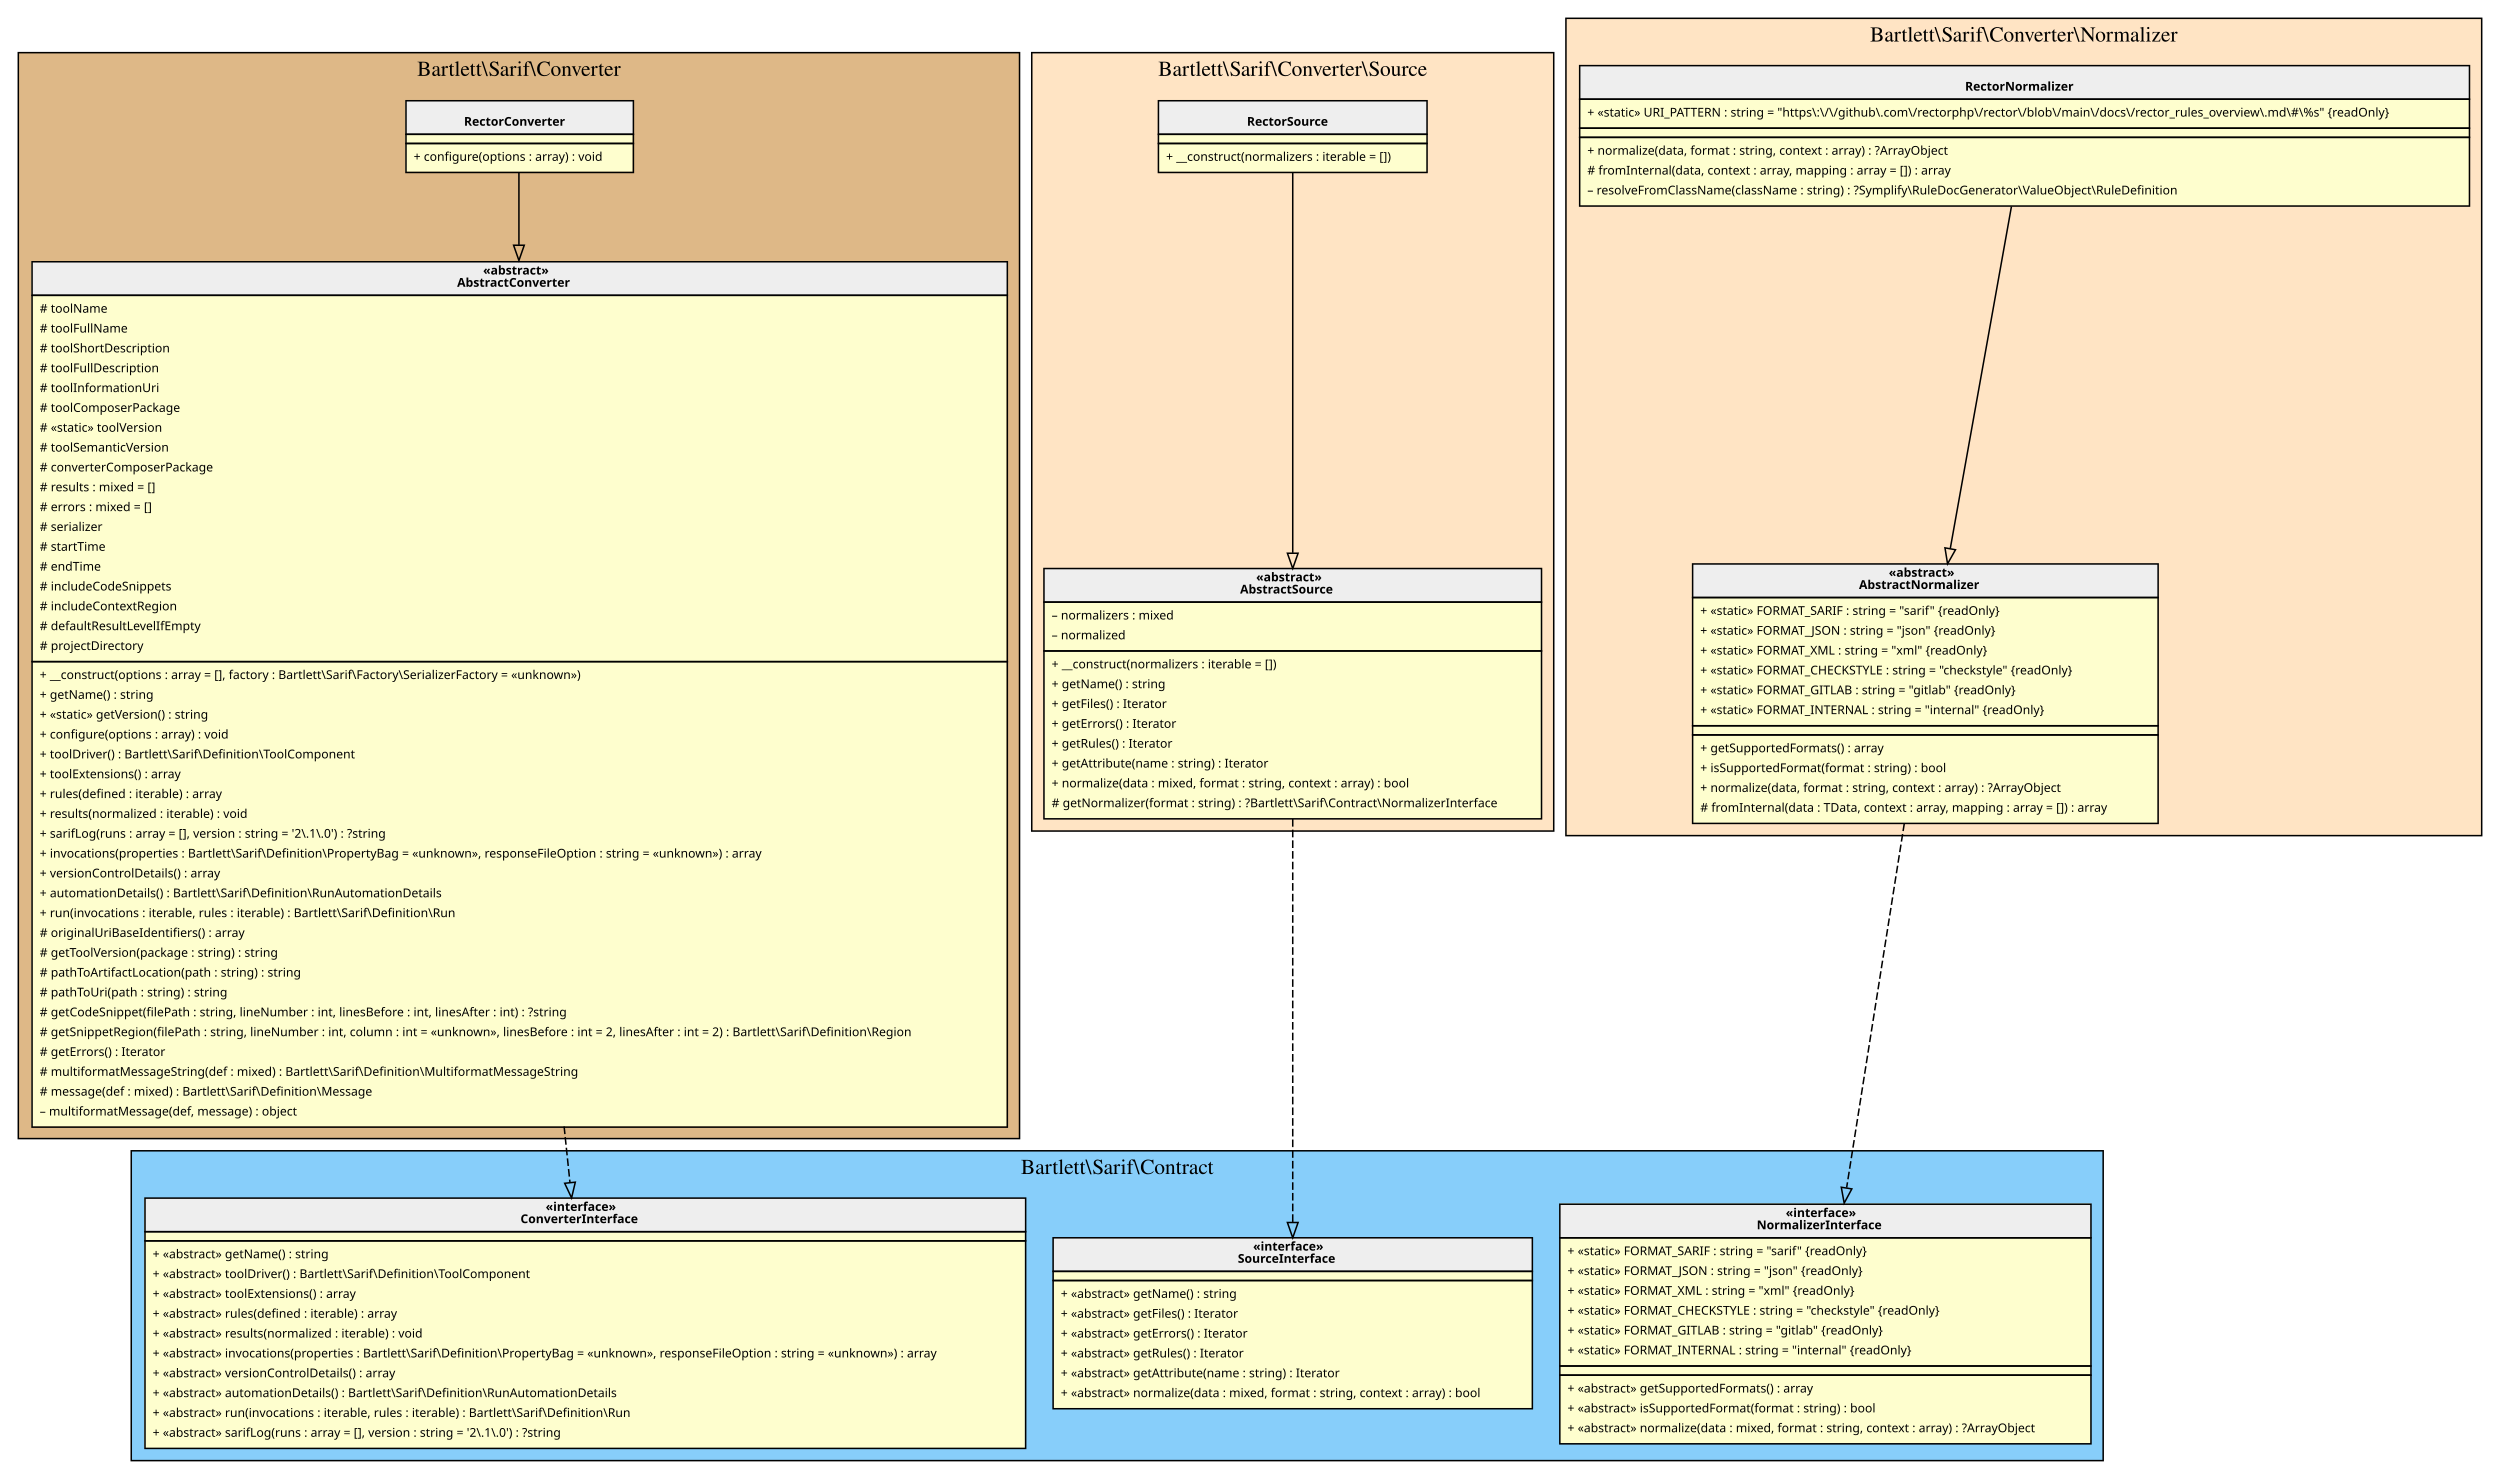
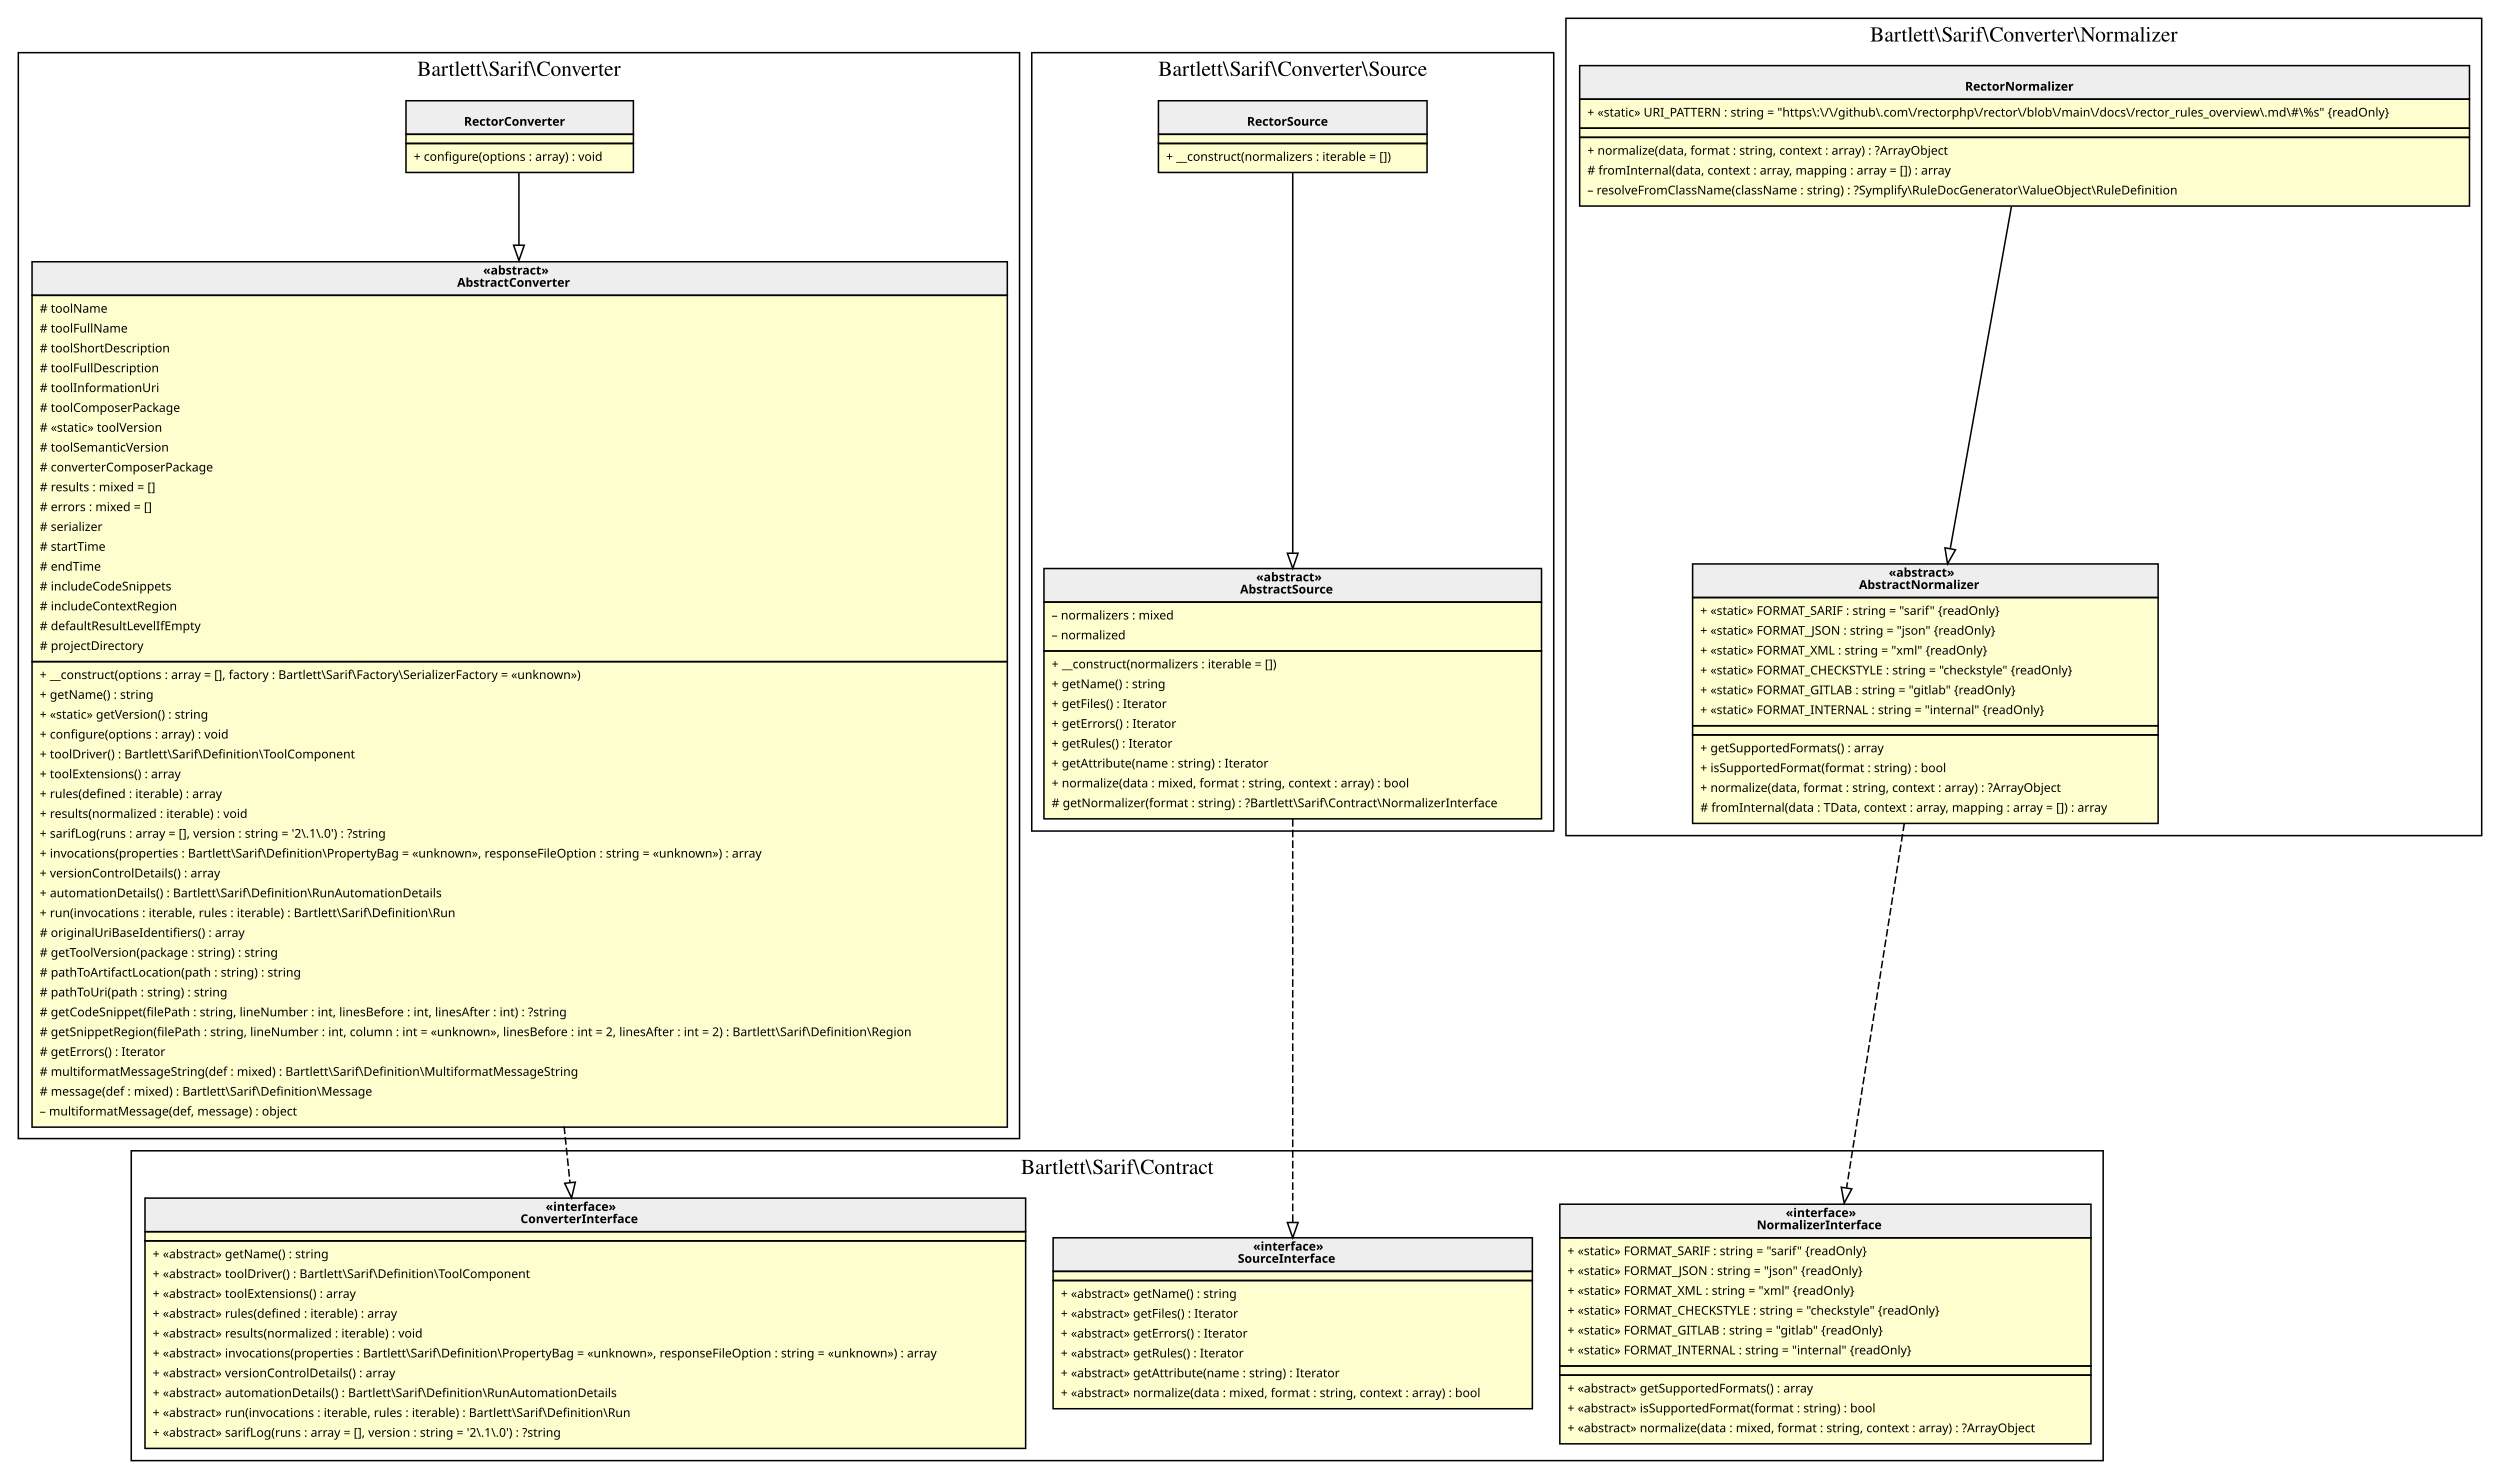
<svg xmlns="http://www.w3.org/2000/svg" width="1638pt" height="969pt" viewBox="0.00 0.00 1638.00 969.00">
  <g id="graph0" class="graph" transform="scale(1 1) rotate(0) translate(4 965)">
    <g id="clust1" class="cluster">
-       <polygon fill="BurlyWood" stroke="black" points="8,-219 8,-930.5 664,-930.5 664,-219 8,-219" />
+       <polygon fill="transparent" stroke="black" points="8,-219 8,-930.5 664,-930.5 664,-219 8,-219" />
      <text text-anchor="middle" x="336" y="-915.3" font-family="Times,serif" font-size="14.00">Bartlett\Sarif\Converter</text>
    </g>
    <g id="clust2" class="cluster">
-       <polygon fill="LightSkyBlue" stroke="black" points="82,-8 82,-211 1374,-211 1374,-8 82,-8" />
+       <polygon fill="transparent" stroke="black" points="82,-8 82,-211 1374,-211 1374,-8 82,-8" />
      <text text-anchor="middle" x="728" y="-195.8" font-family="Times,serif" font-size="14.00">Bartlett\Sarif\Contract</text>
    </g>
    <g id="clust3" class="cluster">
-       <polygon fill="Bisque" stroke="black" points="672,-420.5 672,-930.5 1014,-930.5 1014,-420.5 672,-420.5" />
+       <polygon fill="transparent" stroke="black" points="672,-420.5 672,-930.5 1014,-930.5 1014,-420.5 672,-420.5" />
      <text text-anchor="middle" x="843" y="-915.3" font-family="Times,serif" font-size="14.00">Bartlett\Sarif\Converter\Source</text>
    </g>
    <g id="clust4" class="cluster">
-       <polygon fill="Bisque" stroke="black" points="1022,-417.5 1022,-953 1622,-953 1622,-417.5 1022,-417.5" />
+       <polygon fill="transparent" stroke="black" points="1022,-417.5 1022,-953 1622,-953 1622,-417.5 1022,-417.5" />
      <text text-anchor="middle" x="1322" y="-937.8" font-family="Times,serif" font-size="14.00">Bartlett\Sarif\Converter\Normalizer</text>
    </g>
    <g id="node1" class="node">
      <polygon fill="#fefece" stroke="transparent" points="410.5,-899.5 261.5,-899.5 261.5,-852.5 410.5,-852.5 410.5,-899.5" />
      <polygon fill="#eeeeee" stroke="transparent" points="262,-877 262,-899 411,-899 411,-877 262,-877" />
      <polygon fill="none" stroke="black" points="262,-877 262,-899 411,-899 411,-877 262,-877" />
      <text text-anchor="start" x="300" y="-882.6" font-family="Verdana" font-weight="bold" font-size="8.00">RectorConverter</text>
      <polygon fill="none" stroke="black" points="262,-871 262,-877 411,-877 411,-871 262,-871" />
      <polygon fill="none" stroke="black" points="262,-852 262,-871 411,-871 411,-852 262,-852" />
      <text text-anchor="start" x="267" y="-859.6" font-family="Verdana" font-size="8.00">+ configure(options : array) : void</text>
    </g>
    <g id="node2" class="node">
      <polygon fill="#fefece" stroke="transparent" points="655.5,-794 16.5,-794 16.5,-227 655.5,-227 655.5,-794" />
      <polygon fill="#eeeeee" stroke="transparent" points="17,-771.5 17,-793.5 656,-793.5 656,-771.5 17,-771.5" />
      <polygon fill="none" stroke="black" points="17,-771.5 17,-793.5 656,-793.5 656,-771.5 17,-771.5" />
      <text text-anchor="start" x="312.5" y="-785.1" font-family="Verdana" font-weight="bold" font-size="8.00">«abstract»</text>
      <text text-anchor="start" x="295.5" y="-777.1" font-family="Verdana" font-weight="bold" font-size="8.00">AbstractConverter</text>
      <polygon fill="none" stroke="black" points="17,-531.5 17,-771.5 656,-771.5 656,-531.5 17,-531.5" />
      <text text-anchor="start" x="22" y="-760.1" font-family="Verdana" font-size="8.00"># toolName</text>
      <text text-anchor="start" x="22" y="-747.1" font-family="Verdana" font-size="8.00"># toolFullName</text>
      <text text-anchor="start" x="22" y="-734.1" font-family="Verdana" font-size="8.00"># toolShortDescription</text>
      <text text-anchor="start" x="22" y="-721.1" font-family="Verdana" font-size="8.00"># toolFullDescription</text>
      <text text-anchor="start" x="22" y="-708.1" font-family="Verdana" font-size="8.00"># toolInformationUri</text>
      <text text-anchor="start" x="22" y="-695.1" font-family="Verdana" font-size="8.00"># toolComposerPackage</text>
      <text text-anchor="start" x="22" y="-682.1" font-family="Verdana" font-size="8.00"># «static» toolVersion</text>
      <text text-anchor="start" x="22" y="-669.1" font-family="Verdana" font-size="8.00"># toolSemanticVersion</text>
      <text text-anchor="start" x="22" y="-656.1" font-family="Verdana" font-size="8.00"># converterComposerPackage</text>
      <text text-anchor="start" x="22" y="-643.1" font-family="Verdana" font-size="8.00"># results : mixed = []</text>
      <text text-anchor="start" x="22" y="-630.1" font-family="Verdana" font-size="8.00"># errors : mixed = []</text>
      <text text-anchor="start" x="22" y="-617.1" font-family="Verdana" font-size="8.00"># serializer</text>
      <text text-anchor="start" x="22" y="-604.1" font-family="Verdana" font-size="8.00"># startTime</text>
      <text text-anchor="start" x="22" y="-591.1" font-family="Verdana" font-size="8.00"># endTime</text>
      <text text-anchor="start" x="22" y="-578.1" font-family="Verdana" font-size="8.00"># includeCodeSnippets</text>
      <text text-anchor="start" x="22" y="-565.1" font-family="Verdana" font-size="8.00"># includeContextRegion</text>
      <text text-anchor="start" x="22" y="-552.1" font-family="Verdana" font-size="8.00"># defaultResultLevelIfEmpty</text>
      <text text-anchor="start" x="22" y="-539.1" font-family="Verdana" font-size="8.00"># projectDirectory</text>
      <polygon fill="none" stroke="black" points="17,-226.5 17,-531.5 656,-531.5 656,-226.5 17,-226.5" />
      <text text-anchor="start" x="22" y="-520.1" font-family="Verdana" font-size="8.00">+ __construct(options : array = [], factory : Bartlett\Sarif\Factory\SerializerFactory = «unknown»)</text>
      <text text-anchor="start" x="22" y="-507.1" font-family="Verdana" font-size="8.00">+ getName() : string</text>
      <text text-anchor="start" x="22" y="-494.1" font-family="Verdana" font-size="8.00">+ «static» getVersion() : string</text>
      <text text-anchor="start" x="22" y="-481.1" font-family="Verdana" font-size="8.00">+ configure(options : array) : void</text>
      <text text-anchor="start" x="22" y="-468.1" font-family="Verdana" font-size="8.00">+ toolDriver() : Bartlett\Sarif\Definition\ToolComponent</text>
      <text text-anchor="start" x="22" y="-455.1" font-family="Verdana" font-size="8.00">+ toolExtensions() : array</text>
      <text text-anchor="start" x="22" y="-442.1" font-family="Verdana" font-size="8.00">+ rules(defined : iterable) : array</text>
      <text text-anchor="start" x="22" y="-429.1" font-family="Verdana" font-size="8.00">+ results(normalized : iterable) : void</text>
      <text text-anchor="start" x="22" y="-416.1" font-family="Verdana" font-size="8.00">+ sarifLog(runs : array = [], version : string = '2\.1\.0') : ?string</text>
      <text text-anchor="start" x="22" y="-403.1" font-family="Verdana" font-size="8.00">+ invocations(properties : Bartlett\Sarif\Definition\PropertyBag = «unknown», responseFileOption : string = «unknown») : array</text>
      <text text-anchor="start" x="22" y="-390.1" font-family="Verdana" font-size="8.00">+ versionControlDetails() : array</text>
      <text text-anchor="start" x="22" y="-377.1" font-family="Verdana" font-size="8.00">+ automationDetails() : Bartlett\Sarif\Definition\RunAutomationDetails</text>
      <text text-anchor="start" x="22" y="-364.1" font-family="Verdana" font-size="8.00">+ run(invocations : iterable, rules : iterable) : Bartlett\Sarif\Definition\Run</text>
      <text text-anchor="start" x="22" y="-351.1" font-family="Verdana" font-size="8.00"># originalUriBaseIdentifiers() : array</text>
      <text text-anchor="start" x="22" y="-338.1" font-family="Verdana" font-size="8.00"># getToolVersion(package : string) : string</text>
      <text text-anchor="start" x="22" y="-325.1" font-family="Verdana" font-size="8.00"># pathToArtifactLocation(path : string) : string</text>
      <text text-anchor="start" x="22" y="-312.1" font-family="Verdana" font-size="8.00"># pathToUri(path : string) : string</text>
      <text text-anchor="start" x="22" y="-299.1" font-family="Verdana" font-size="8.00"># getCodeSnippet(filePath : string, lineNumber : int, linesBefore : int, linesAfter : int) : ?string</text>
      <text text-anchor="start" x="22" y="-286.1" font-family="Verdana" font-size="8.00"># getSnippetRegion(filePath : string, lineNumber : int, column : int = «unknown», linesBefore : int = 2, linesAfter : int = 2) : Bartlett\Sarif\Definition\Region</text>
      <text text-anchor="start" x="22" y="-273.1" font-family="Verdana" font-size="8.00"># getErrors() : Iterator</text>
      <text text-anchor="start" x="22" y="-260.1" font-family="Verdana" font-size="8.00"># multiformatMessageString(def : mixed) : Bartlett\Sarif\Definition\MultiformatMessageString</text>
      <text text-anchor="start" x="22" y="-247.1" font-family="Verdana" font-size="8.00"># message(def : mixed) : Bartlett\Sarif\Definition\Message</text>
      <text text-anchor="start" x="22" y="-234.1" font-family="Verdana" font-size="8.00">– multiformatMessage(def, message) : object</text>
    </g>
    <g id="edge2" class="edge">
      <path fill="none" stroke="black" d="M336,-852.26C336,-840.08 336,-823.66 336,-804.56" />
      <polygon fill="none" stroke="black" points="339.5,-804.34 336,-794.34 332.5,-804.34 339.5,-804.34" />
    </g>
    <g id="node3" class="node">
      <polygon fill="#fefece" stroke="transparent" points="667.5,-180 90.5,-180 90.5,-16 667.5,-16 667.5,-180" />
      <polygon fill="#eeeeee" stroke="transparent" points="91,-158 91,-180 668,-180 668,-158 91,-158" />
      <polygon fill="none" stroke="black" points="91,-158 91,-180 668,-180 668,-158 91,-158" />
      <text text-anchor="start" x="353.5" y="-171.6" font-family="Verdana" font-weight="bold" font-size="8.00">«interface»</text>
      <text text-anchor="start" x="337" y="-163.6" font-family="Verdana" font-weight="bold" font-size="8.00">ConverterInterface</text>
      <polygon fill="none" stroke="black" points="91,-152 91,-158 668,-158 668,-152 91,-152" />
      <polygon fill="none" stroke="black" points="91,-16 91,-152 668,-152 668,-16 91,-16" />
      <text text-anchor="start" x="96" y="-140.6" font-family="Verdana" font-size="8.00">+ «abstract» getName() : string</text>
      <text text-anchor="start" x="96" y="-127.6" font-family="Verdana" font-size="8.00">+ «abstract» toolDriver() : Bartlett\Sarif\Definition\ToolComponent</text>
      <text text-anchor="start" x="96" y="-114.6" font-family="Verdana" font-size="8.00">+ «abstract» toolExtensions() : array</text>
      <text text-anchor="start" x="96" y="-101.6" font-family="Verdana" font-size="8.00">+ «abstract» rules(defined : iterable) : array</text>
      <text text-anchor="start" x="96" y="-88.6" font-family="Verdana" font-size="8.00">+ «abstract» results(normalized : iterable) : void</text>
      <text text-anchor="start" x="96" y="-75.6" font-family="Verdana" font-size="8.00">+ «abstract» invocations(properties : Bartlett\Sarif\Definition\PropertyBag = «unknown», responseFileOption : string = «unknown») : array</text>
      <text text-anchor="start" x="96" y="-62.6" font-family="Verdana" font-size="8.00">+ «abstract» versionControlDetails() : array</text>
      <text text-anchor="start" x="96" y="-49.6" font-family="Verdana" font-size="8.00">+ «abstract» automationDetails() : Bartlett\Sarif\Definition\RunAutomationDetails</text>
      <text text-anchor="start" x="96" y="-36.6" font-family="Verdana" font-size="8.00">+ «abstract» run(invocations : iterable, rules : iterable) : Bartlett\Sarif\Definition\Run</text>
      <text text-anchor="start" x="96" y="-23.6" font-family="Verdana" font-size="8.00">+ «abstract» sarifLog(runs : array = [], version : string = '2\.1\.0') : ?string</text>
    </g>
    <g id="edge1" class="edge">
      <path fill="none" stroke="black" stroke-dasharray="5,2" d="M365.6,-226.92C366.94,-214.11 368.23,-201.77 369.45,-190.15" />
      <polygon fill="none" stroke="black" points="372.94,-190.44 370.5,-180.13 365.98,-189.71 372.94,-190.44" />
    </g>
    <g id="node4" class="node">
      <polygon fill="#fefece" stroke="transparent" points="1000,-154 686,-154 686,-42 1000,-42 1000,-154" />
      <polygon fill="#eeeeee" stroke="transparent" points="686,-132 686,-154 1000,-154 1000,-132 686,-132" />
      <polygon fill="none" stroke="black" points="686,-132 686,-154 1000,-154 1000,-132 686,-132" />
      <text text-anchor="start" x="817" y="-145.6" font-family="Verdana" font-weight="bold" font-size="8.00">«interface»</text>
      <text text-anchor="start" x="807" y="-137.6" font-family="Verdana" font-weight="bold" font-size="8.00">SourceInterface</text>
      <polygon fill="none" stroke="black" points="686,-126 686,-132 1000,-132 1000,-126 686,-126" />
      <polygon fill="none" stroke="black" points="686,-42 686,-126 1000,-126 1000,-42 686,-42" />
      <text text-anchor="start" x="691" y="-114.6" font-family="Verdana" font-size="8.00">+ «abstract» getName() : string</text>
      <text text-anchor="start" x="691" y="-101.6" font-family="Verdana" font-size="8.00">+ «abstract» getFiles() : Iterator</text>
      <text text-anchor="start" x="691" y="-88.6" font-family="Verdana" font-size="8.00">+ «abstract» getErrors() : Iterator</text>
      <text text-anchor="start" x="691" y="-75.6" font-family="Verdana" font-size="8.00">+ «abstract» getRules() : Iterator</text>
      <text text-anchor="start" x="691" y="-62.6" font-family="Verdana" font-size="8.00">+ «abstract» getAttribute(name : string) : Iterator</text>
      <text text-anchor="start" x="691" y="-49.6" font-family="Verdana" font-size="8.00">+ «abstract» normalize(data : mixed, format : string, context : array) : bool</text>
    </g>
    <g id="node5" class="node">
      <polygon fill="#fefece" stroke="transparent" points="1366,-176.5 1018,-176.5 1018,-19.5 1366,-19.5 1366,-176.5" />
      <polygon fill="#eeeeee" stroke="transparent" points="1018,-154 1018,-176 1366,-176 1366,-154 1018,-154" />
      <polygon fill="none" stroke="black" points="1018,-154 1018,-176 1366,-176 1366,-154 1018,-154" />
      <text text-anchor="start" x="1166" y="-167.6" font-family="Verdana" font-weight="bold" font-size="8.00">«interface»</text>
      <text text-anchor="start" x="1147" y="-159.6" font-family="Verdana" font-weight="bold" font-size="8.00">NormalizerInterface</text>
      <polygon fill="none" stroke="black" points="1018,-70 1018,-154 1366,-154 1366,-70 1018,-70" />
      <text text-anchor="start" x="1023" y="-142.6" font-family="Verdana" font-size="8.00">+ «static» FORMAT_SARIF : string = "sarif" {readOnly}</text>
      <text text-anchor="start" x="1023" y="-129.6" font-family="Verdana" font-size="8.00">+ «static» FORMAT_JSON : string = "json" {readOnly}</text>
      <text text-anchor="start" x="1023" y="-116.6" font-family="Verdana" font-size="8.00">+ «static» FORMAT_XML : string = "xml" {readOnly}</text>
      <text text-anchor="start" x="1023" y="-103.6" font-family="Verdana" font-size="8.00">+ «static» FORMAT_CHECKSTYLE : string = "checkstyle" {readOnly}</text>
      <text text-anchor="start" x="1023" y="-90.6" font-family="Verdana" font-size="8.00">+ «static» FORMAT_GITLAB : string = "gitlab" {readOnly}</text>
      <text text-anchor="start" x="1023" y="-77.6" font-family="Verdana" font-size="8.00">+ «static» FORMAT_INTERNAL : string = "internal" {readOnly}</text>
      <polygon fill="none" stroke="black" points="1018,-64 1018,-70 1366,-70 1366,-64 1018,-64" />
      <polygon fill="none" stroke="black" points="1018,-19 1018,-64 1366,-64 1366,-19 1018,-19" />
      <text text-anchor="start" x="1023" y="-52.6" font-family="Verdana" font-size="8.00">+ «abstract» getSupportedFormats() : array</text>
      <text text-anchor="start" x="1023" y="-39.6" font-family="Verdana" font-size="8.00">+ «abstract» isSupportedFormat(format : string) : bool</text>
      <text text-anchor="start" x="1023" y="-26.6" font-family="Verdana" font-size="8.00">+ «abstract» normalize(data : mixed, format : string, context : array) : ?ArrayObject</text>
    </g>
    <g id="node6" class="node">
      <polygon fill="#fefece" stroke="transparent" points="931,-899.5 755,-899.5 755,-852.5 931,-852.5 931,-899.5" />
      <polygon fill="#eeeeee" stroke="transparent" points="755,-877 755,-899 931,-899 931,-877 755,-877" />
      <polygon fill="none" stroke="black" points="755,-877 755,-899 931,-899 931,-877 755,-877" />
      <text text-anchor="start" x="813" y="-882.6" font-family="Verdana" font-weight="bold" font-size="8.00">RectorSource</text>
      <polygon fill="none" stroke="black" points="755,-871 755,-877 931,-877 931,-871 755,-871" />
      <polygon fill="none" stroke="black" points="755,-852 755,-871 931,-871 931,-852 755,-852" />
      <text text-anchor="start" x="760" y="-859.6" font-family="Verdana" font-size="8.00">+ __construct(normalizers : iterable = [])</text>
    </g>
    <g id="node7" class="node">
      <polygon fill="#fefece" stroke="transparent" points="1006,-592.5 680,-592.5 680,-428.5 1006,-428.5 1006,-592.5" />
      <polygon fill="#eeeeee" stroke="transparent" points="680,-570.5 680,-592.5 1006,-592.5 1006,-570.5 680,-570.5" />
      <polygon fill="none" stroke="black" points="680,-570.5 680,-592.5 1006,-592.5 1006,-570.5 680,-570.5" />
      <text text-anchor="start" x="819" y="-584.1" font-family="Verdana" font-weight="bold" font-size="8.00">«abstract»</text>
      <text text-anchor="start" x="808.5" y="-576.1" font-family="Verdana" font-weight="bold" font-size="8.00">AbstractSource</text>
      <polygon fill="none" stroke="black" points="680,-538.5 680,-570.5 1006,-570.5 1006,-538.5 680,-538.5" />
      <text text-anchor="start" x="685" y="-559.1" font-family="Verdana" font-size="8.00">– normalizers : mixed</text>
      <text text-anchor="start" x="685" y="-546.1" font-family="Verdana" font-size="8.00">– normalized</text>
      <polygon fill="none" stroke="black" points="680,-428.5 680,-538.5 1006,-538.5 1006,-428.5 680,-428.5" />
      <text text-anchor="start" x="685" y="-527.1" font-family="Verdana" font-size="8.00">+ __construct(normalizers : iterable = [])</text>
      <text text-anchor="start" x="685" y="-514.1" font-family="Verdana" font-size="8.00">+ getName() : string</text>
      <text text-anchor="start" x="685" y="-501.1" font-family="Verdana" font-size="8.00">+ getFiles() : Iterator</text>
      <text text-anchor="start" x="685" y="-488.1" font-family="Verdana" font-size="8.00">+ getErrors() : Iterator</text>
      <text text-anchor="start" x="685" y="-475.1" font-family="Verdana" font-size="8.00">+ getRules() : Iterator</text>
      <text text-anchor="start" x="685" y="-462.1" font-family="Verdana" font-size="8.00">+ getAttribute(name : string) : Iterator</text>
      <text text-anchor="start" x="685" y="-449.1" font-family="Verdana" font-size="8.00">+ normalize(data : mixed, format : string, context : array) : bool</text>
      <text text-anchor="start" x="685" y="-436.1" font-family="Verdana" font-size="8.00"># getNormalizer(format : string) : ?Bartlett\Sarif\Contract\NormalizerInterface</text>
    </g>
    <g id="edge4" class="edge">
      <path fill="none" stroke="black" d="M843,-852.26C843,-803.4 843,-686.06 843,-602.76" />
      <polygon fill="none" stroke="black" points="846.5,-602.53 843,-592.53 839.5,-602.53 846.5,-602.53" />
    </g>
    <g id="edge3" class="edge">
      <path fill="none" stroke="black" stroke-dasharray="5,2" d="M843,-428.4C843,-351.01 843,-235.9 843,-164.26" />
      <polygon fill="none" stroke="black" points="846.5,-164.01 843,-154.01 839.5,-164.01 846.5,-164.01" />
    </g>
    <g id="node8" class="node">
      <polygon fill="#fefece" stroke="transparent" points="1613.5,-922 1030.5,-922 1030.5,-830 1613.5,-830 1613.5,-922" />
      <polygon fill="#eeeeee" stroke="transparent" points="1031,-900 1031,-922 1614,-922 1614,-900 1031,-900" />
      <polygon fill="none" stroke="black" points="1031,-900 1031,-922 1614,-922 1614,-900 1031,-900" />
      <text text-anchor="start" x="1283.5" y="-905.6" font-family="Verdana" font-weight="bold" font-size="8.00">RectorNormalizer</text>
      <polygon fill="none" stroke="black" points="1031,-881 1031,-900 1614,-900 1614,-881 1031,-881" />
      <text text-anchor="start" x="1036" y="-888.6" font-family="Verdana" font-size="8.00">+ «static» URI_PATTERN : string = "https\:\/\/github\.com\/rectorphp\/rector\/blob\/main\/docs\/rector_rules_overview\.md\#\%s" {readOnly}</text>
      <polygon fill="none" stroke="black" points="1031,-875 1031,-881 1614,-881 1614,-875 1031,-875" />
      <polygon fill="none" stroke="black" points="1031,-830 1031,-875 1614,-875 1614,-830 1031,-830" />
      <text text-anchor="start" x="1036" y="-863.6" font-family="Verdana" font-size="8.00">+ normalize(data, format : string, context : array) : ?ArrayObject</text>
      <text text-anchor="start" x="1036" y="-850.6" font-family="Verdana" font-size="8.00"># fromInternal(data, context : array, mapping : array = []) : array</text>
      <text text-anchor="start" x="1036" y="-837.6" font-family="Verdana" font-size="8.00">– resolveFromClassName(className : string) : ?Symplify\RuleDocGenerator\ValueObject\RuleDefinition</text>
    </g>
    <g id="node9" class="node">
      <polygon fill="#fefece" stroke="transparent" points="1409.5,-595.5 1104.5,-595.5 1104.5,-425.5 1409.5,-425.5 1409.5,-595.5" />
      <polygon fill="#eeeeee" stroke="transparent" points="1105,-573.5 1105,-595.5 1410,-595.5 1410,-573.5 1105,-573.5" />
      <polygon fill="none" stroke="black" points="1105,-573.5 1105,-595.5 1410,-595.5 1410,-573.5 1105,-573.5" />
      <text text-anchor="start" x="1233.5" y="-587.1" font-family="Verdana" font-weight="bold" font-size="8.00">«abstract»</text>
      <text text-anchor="start" x="1214" y="-579.1" font-family="Verdana" font-weight="bold" font-size="8.00">AbstractNormalizer</text>
      <polygon fill="none" stroke="black" points="1105,-489.5 1105,-573.5 1410,-573.5 1410,-489.5 1105,-489.5" />
      <text text-anchor="start" x="1110" y="-562.1" font-family="Verdana" font-size="8.00">+ «static» FORMAT_SARIF : string = "sarif" {readOnly}</text>
      <text text-anchor="start" x="1110" y="-549.1" font-family="Verdana" font-size="8.00">+ «static» FORMAT_JSON : string = "json" {readOnly}</text>
      <text text-anchor="start" x="1110" y="-536.1" font-family="Verdana" font-size="8.00">+ «static» FORMAT_XML : string = "xml" {readOnly}</text>
      <text text-anchor="start" x="1110" y="-523.1" font-family="Verdana" font-size="8.00">+ «static» FORMAT_CHECKSTYLE : string = "checkstyle" {readOnly}</text>
      <text text-anchor="start" x="1110" y="-510.1" font-family="Verdana" font-size="8.00">+ «static» FORMAT_GITLAB : string = "gitlab" {readOnly}</text>
      <text text-anchor="start" x="1110" y="-497.1" font-family="Verdana" font-size="8.00">+ «static» FORMAT_INTERNAL : string = "internal" {readOnly}</text>
      <polygon fill="none" stroke="black" points="1105,-483.5 1105,-489.5 1410,-489.5 1410,-483.5 1105,-483.5" />
      <polygon fill="none" stroke="black" points="1105,-425.5 1105,-483.5 1410,-483.5 1410,-425.5 1105,-425.5" />
      <text text-anchor="start" x="1110" y="-472.1" font-family="Verdana" font-size="8.00">+ getSupportedFormats() : array</text>
      <text text-anchor="start" x="1110" y="-459.1" font-family="Verdana" font-size="8.00">+ isSupportedFormat(format : string) : bool</text>
      <text text-anchor="start" x="1110" y="-446.1" font-family="Verdana" font-size="8.00">+ normalize(data, format : string, context : array) : ?ArrayObject</text>
      <text text-anchor="start" x="1110" y="-433.1" font-family="Verdana" font-size="8.00"># fromInternal(data : TData, context : array, mapping : array = []) : array</text>
    </g>
    <g id="edge6" class="edge">
      <path fill="none" stroke="black" d="M1313.9,-829.7C1303.92,-773.89 1286.71,-677.65 1273.82,-605.59" />
      <polygon fill="none" stroke="black" points="1277.24,-604.81 1272.04,-595.58 1270.35,-606.04 1277.24,-604.81" />
    </g>
    <g id="edge5" class="edge">
      <path fill="none" stroke="black" stroke-dasharray="5,2" d="M1243.69,-425.44C1232.68,-355.91 1217.09,-257.47 1205.92,-186.9" />
      <polygon fill="none" stroke="black" points="1209.32,-186.03 1204.3,-176.7 1202.41,-187.12 1209.32,-186.03" />
    </g>
  </g>
</svg>
